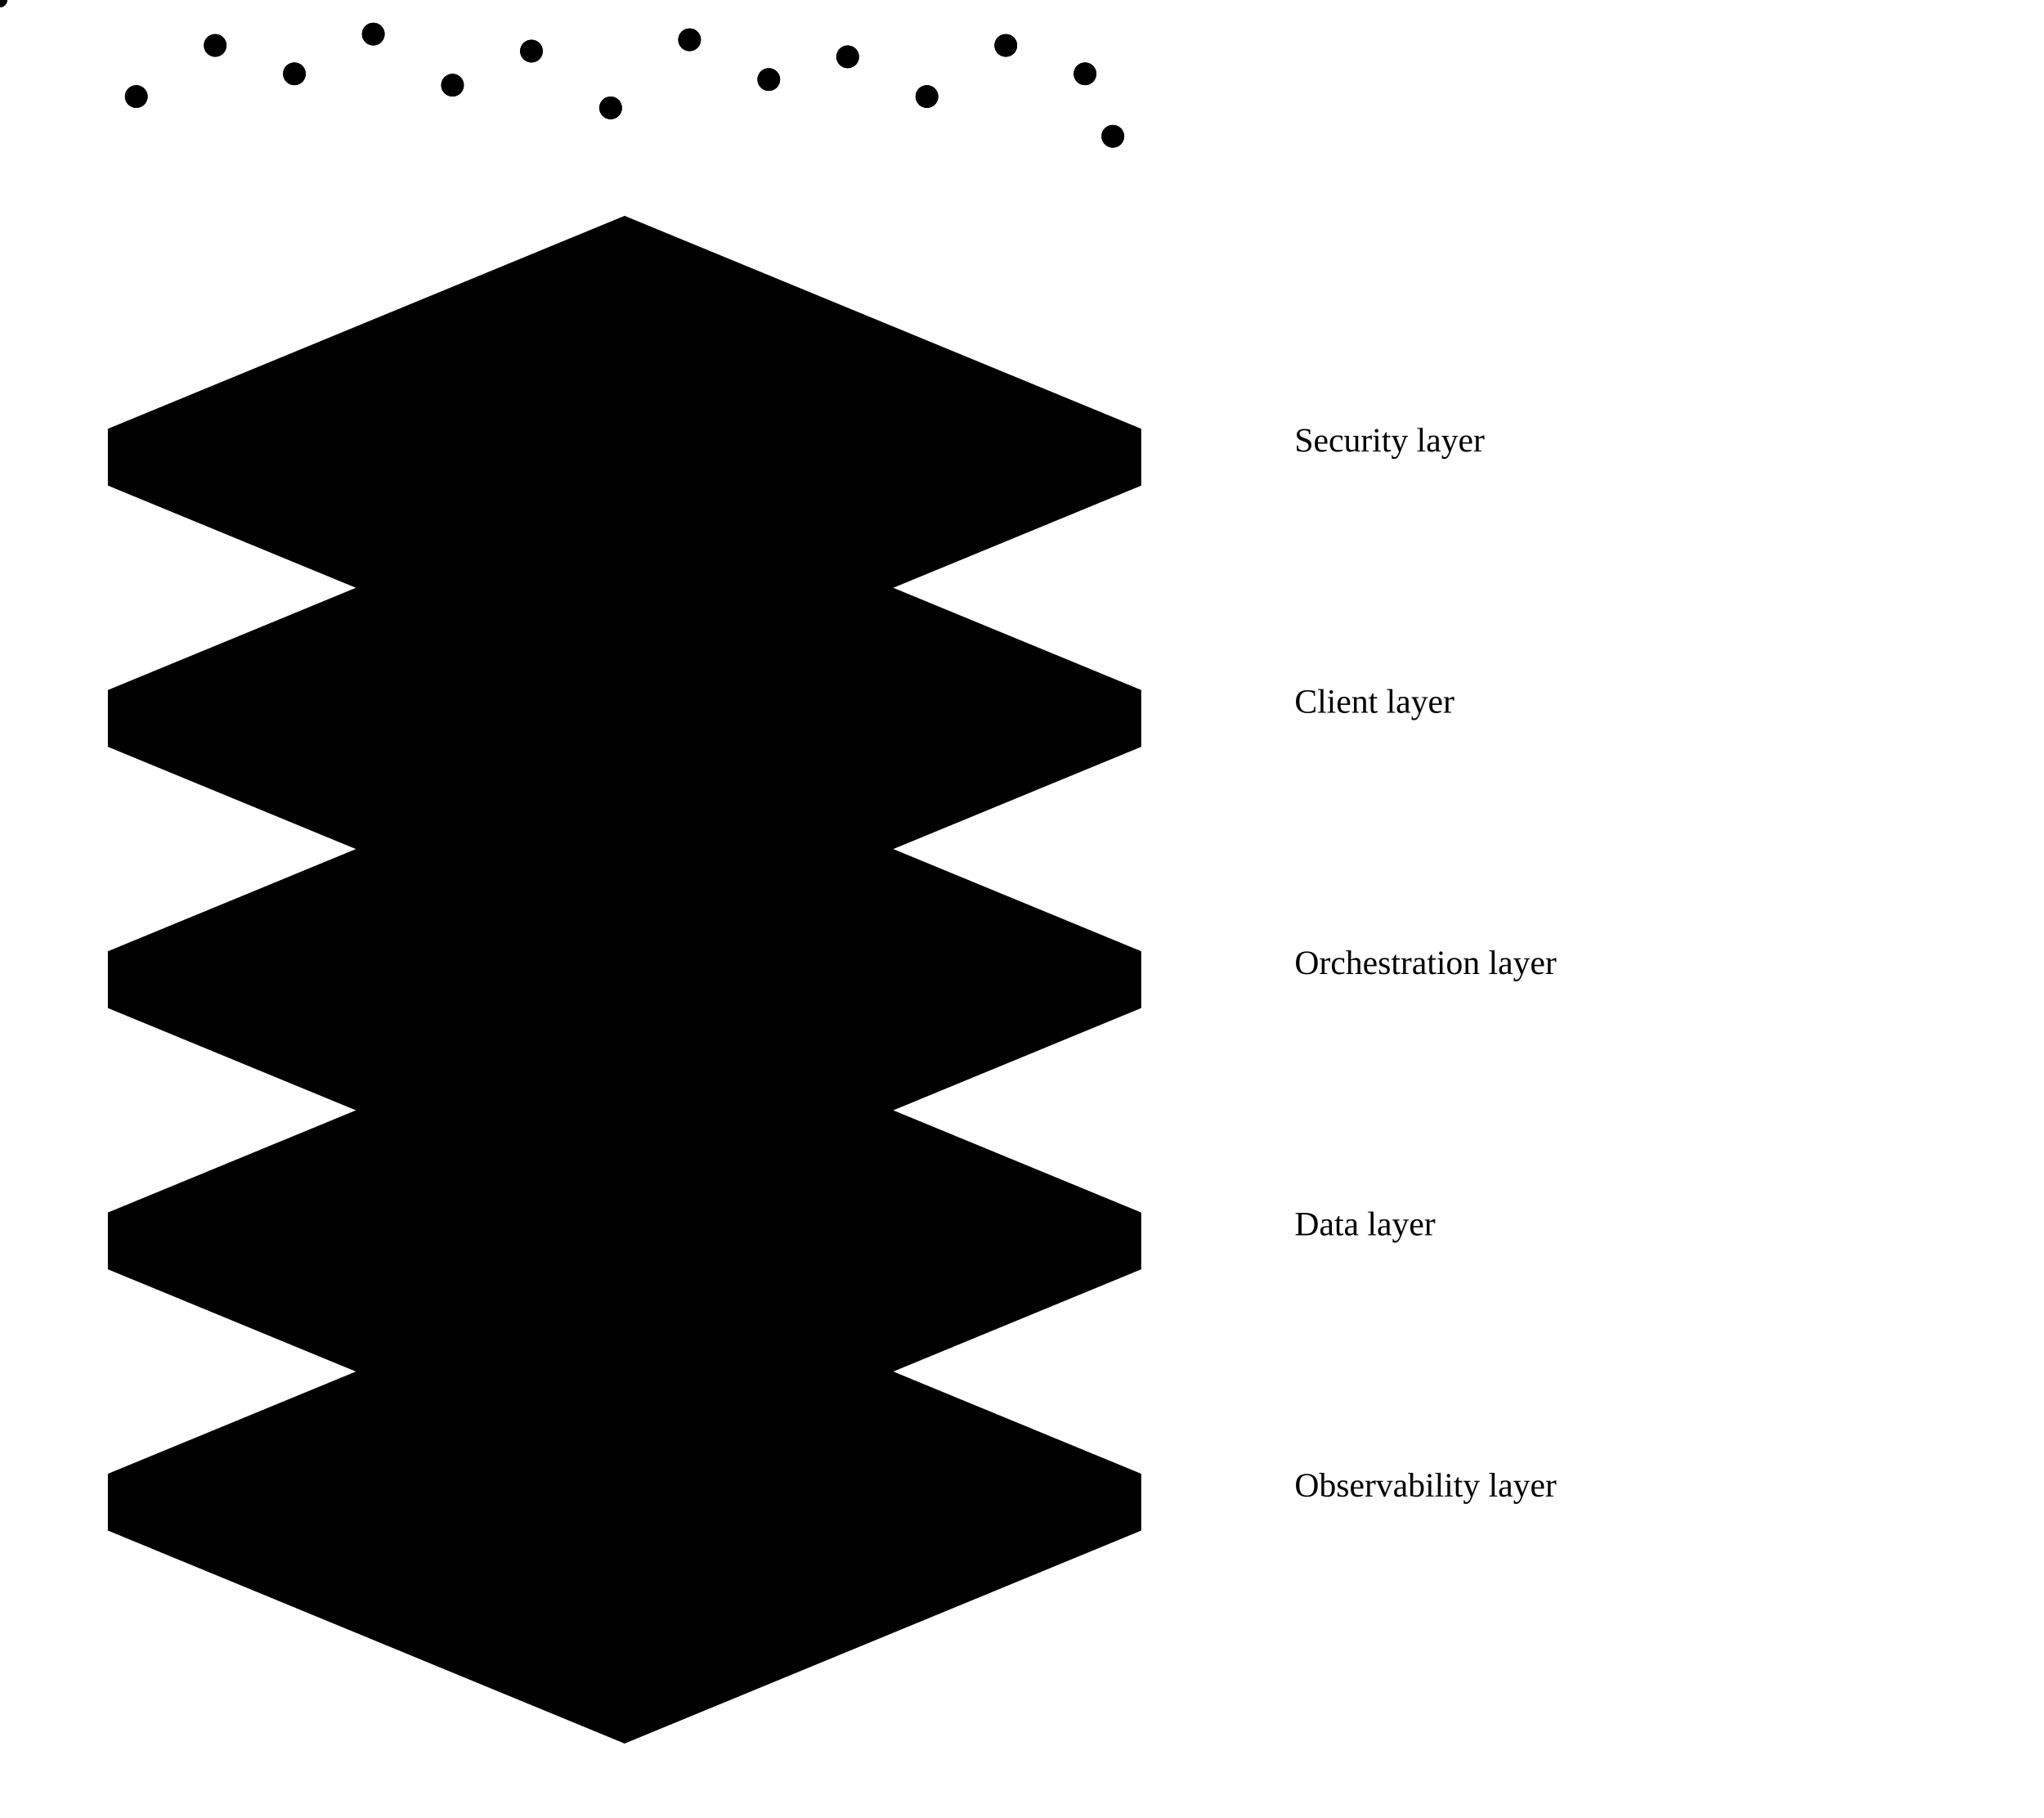
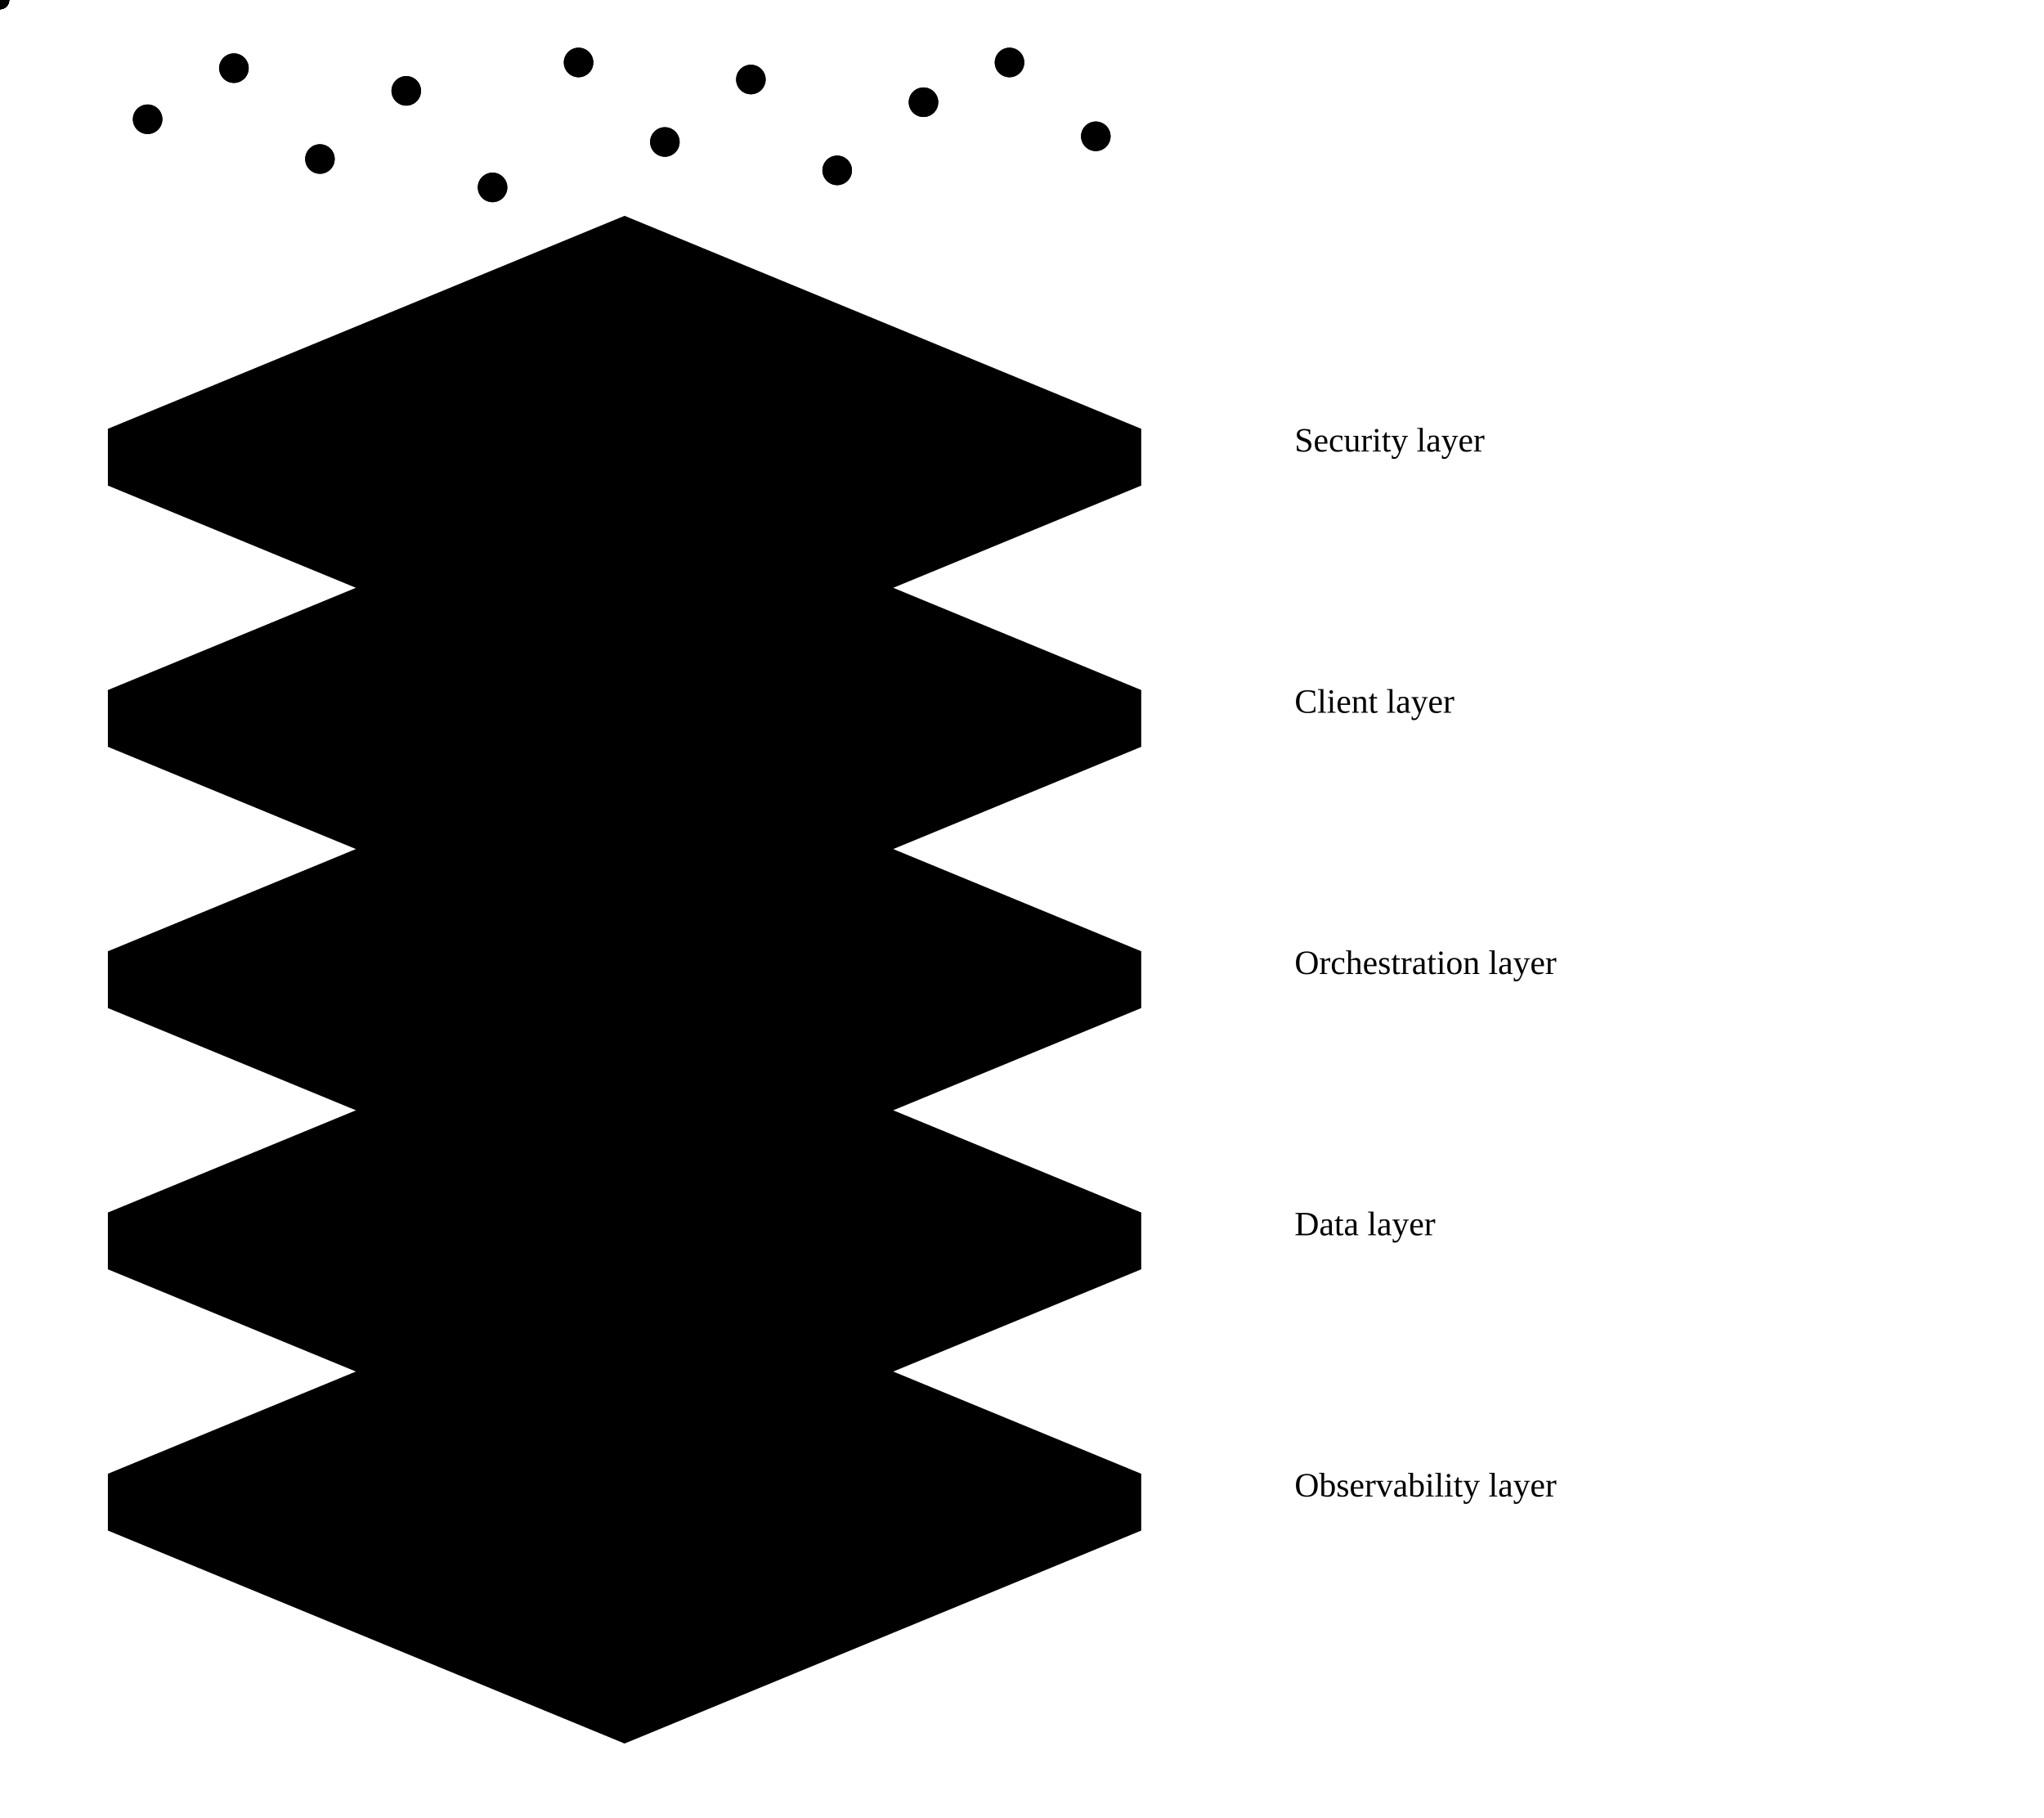
<svg xmlns="http://www.w3.org/2000/svg" class="dusk-stack__diagram" viewBox="0 0 720 640" role="img" aria-labelledby="dusk-stack-diagram-title">
  <defs>
    <symbol id="dusk-stack-icon-nightfall" viewBox="0 0 24 24">
      <path d="M12 2.8 19.4 5.6v5.9c0 4.4-3.1 8-7.4 9.8-4.3-1.8-7.4-5.4-7.4-9.8V5.6Z" />
      <path d="M13.6 8.2a3.6 3.6 0 1 0 2.2 5.6 3 3 0 0 1-2.2-5.6Z" />
    </symbol>
    <symbol id="dusk-stack-icon-dawn" viewBox="0 0 24 24">
      <path d="M7 17a5 5 0 0 1 10 0" />
      <path d="M2.5 17h19M5 21h14" />
      <path d="M12 3v6M9.2 5.8 12 3l2.8 2.8" />
      <path d="m4.9 10.3 1.4 1.4M19.1 10.3l-1.4 1.4" />
    </symbol>
    <symbol id="dusk-stack-icon-twilight" viewBox="0 0 24 24">
      <path d="M7 17a5 5 0 0 1 10 0" />
      <path d="M2.5 17h19M5 21h14" />
      <path d="M9 9.5v-7M6.6 5 9 2.5l2.4 2.5M15 2.5v7M12.6 7 15 9.5l2.4-2.5" />
    </symbol>
    <symbol id="dusk-stack-icon-data" viewBox="0 0 24 24">
      <ellipse cx="12" cy="5.5" rx="7.5" ry="2.8" />
      <path d="M4.5 5.5v13c0 1.5 3.4 2.8 7.5 2.8s7.5-1.3 7.5-2.8v-13" />
      <path d="M4.5 12c0 1.5 3.4 2.8 7.5 2.8s7.5-1.3 7.5-2.8" />
    </symbol>
    <symbol id="dusk-stack-icon-observability" viewBox="0 0 24 24">
      <path d="M2.2 12S5.8 5.2 12 5.2 21.8 12 21.8 12 18.2 18.8 12 18.8 2.2 12 2.2 12Z" />
      <circle cx="12" cy="12" r="3.2" />
    </symbol>
    <linearGradient id="dusk-plate-nightfall" x1="0" y1="0" x2="0" y2="1">
      <stop offset="0" stop-color="#4a5bc2" />
      <stop offset="1" stop-color="#28378f" />
    </linearGradient>
    <linearGradient id="dusk-plate-dawn" x1="0" y1="0" x2="0" y2="1">
      <stop offset="0" stop-color="#fff1dc" />
      <stop offset="1" stop-color="#ffd9a8" />
    </linearGradient>
    <linearGradient id="dusk-plate-twilight" x1="0" y1="0" x2="0" y2="1">
      <stop offset="0" stop-color="#dcaae0" />
      <stop offset="1" stop-color="#bf7fc6" />
    </linearGradient>
    <linearGradient id="dusk-plate-data" x1="0" y1="0" x2="0" y2="1">
      <stop offset="0" stop-color="#93cdf4" />
      <stop offset="1" stop-color="#4ea6e6" />
    </linearGradient>
    <linearGradient id="dusk-plate-observability" x1="0" y1="0" x2="0" y2="1">
      <stop offset="0" stop-color="#ffffff" />
      <stop offset="1" stop-color="#e7ecf4" />
    </linearGradient>
  </defs>
  <g class="dusk-stack__fleet">
-     <path class="dusk-fleet__link" id="dusk-uplink-0" d="M48 34L150 152" />
-     <path class="dusk-fleet__link" id="dusk-uplink-1" d="M75.8 16L160.8 149" />
-     <path class="dusk-fleet__link" id="dusk-uplink-2" d="M103.7 26L171.5 155" />
-     <path class="dusk-fleet__link" id="dusk-uplink-3" d="M131.5 12L182.3 148" />
-     <path class="dusk-fleet__link" id="dusk-uplink-4" d="M159.4 30L193.1 153" />
-     <path class="dusk-fleet__link" id="dusk-uplink-5" d="M187.2 18L203.8 150" />
-     <path class="dusk-fleet__link" id="dusk-uplink-6" d="M215.1 38L214.6 156" />
-     <path class="dusk-fleet__link" id="dusk-uplink-7" d="M242.9 14L225.4 149" />
-     <path class="dusk-fleet__link" id="dusk-uplink-8" d="M270.8 28L236.2 154" />
-     <path class="dusk-fleet__link" id="dusk-uplink-9" d="M298.6 20L246.9 151" />
-     <path class="dusk-fleet__link" id="dusk-uplink-10" d="M326.5 34L257.7 155" />
-     <path class="dusk-fleet__link" id="dusk-uplink-11" d="M354.3 16L268.5 148" />
-     <path class="dusk-fleet__link" id="dusk-uplink-12" d="M382.2 26L279.2 152" />
-     <path class="dusk-fleet__link" id="dusk-uplink-13" d="M392 48L290 150" />
-     <circle class="dusk-packet" r="2.5">
+     <path class="dusk-fleet__link" id="dusk-uplink-0" d="M52 42L152 152" />
+     <path class="dusk-fleet__link" id="dusk-uplink-1" d="M82.4 24L164.4 149" />
+     <path class="dusk-fleet__link" id="dusk-uplink-2" d="M112.7 56L176.7 155" />
+     <path class="dusk-fleet__link" id="dusk-uplink-3" d="M143.1 32L189.1 148" />
+     <path class="dusk-fleet__link" id="dusk-uplink-4" d="M173.5 66L201.5 153" />
+     <path class="dusk-fleet__link" id="dusk-uplink-5" d="M203.8 22L213.8 150" />
+     <path class="dusk-fleet__link" id="dusk-uplink-6" d="M234.2 50L226.2 156" />
+     <path class="dusk-fleet__link" id="dusk-uplink-7" d="M264.5 28L238.5 149" />
+     <path class="dusk-fleet__link" id="dusk-uplink-8" d="M294.9 60L250.9 154" />
+     <path class="dusk-fleet__link" id="dusk-uplink-9" d="M325.3 36L263.3 151" />
+     <path class="dusk-fleet__link" id="dusk-uplink-10" d="M355.6 22L275.6 155" />
+     <path class="dusk-fleet__link" id="dusk-uplink-11" d="M386 48L288 150" />
+     <circle class="dusk-packet" r="3.25">
      <animateMotion dur="4.2s" begin="-0.0s" repeatCount="indefinite" keyPoints="0;1;1" keyTimes="0;0.45;1" calcMode="linear">
        <mpath href="#dusk-uplink-0" />
      </animateMotion>
    </circle>
-     <circle class="dusk-packet" r="2.5">
+     <circle class="dusk-packet" r="3.25">
      <animateMotion dur="5.4s" begin="-2.3s" repeatCount="indefinite" keyPoints="1;0;0" keyTimes="0;0.45;1" calcMode="linear">
        <mpath href="#dusk-uplink-2" />
      </animateMotion>
    </circle>
-     <circle class="dusk-packet" r="2.5">
+     <circle class="dusk-packet" r="3.25">
      <animateMotion dur="4.8s" begin="-4.1s" repeatCount="indefinite" keyPoints="0;1;1" keyTimes="0;0.45;1" calcMode="linear">
        <mpath href="#dusk-uplink-4" />
      </animateMotion>
    </circle>
-     <circle class="dusk-packet" r="2.5">
+     <circle class="dusk-packet" r="3.25">
      <animateMotion dur="6.0s" begin="-1.2s" repeatCount="indefinite" keyPoints="1;0;0" keyTimes="0;0.45;1" calcMode="linear">
        <mpath href="#dusk-uplink-6" />
      </animateMotion>
    </circle>
-     <circle class="dusk-packet" r="2.5">
+     <circle class="dusk-packet" r="3.25">
      <animateMotion dur="5.1s" begin="-3.4s" repeatCount="indefinite" keyPoints="0;1;1" keyTimes="0;0.45;1" calcMode="linear">
        <mpath href="#dusk-uplink-8" />
      </animateMotion>
    </circle>
-     <circle class="dusk-packet" r="2.5">
+     <circle class="dusk-packet" r="3.25">
      <animateMotion dur="4.5s" begin="-0.7s" repeatCount="indefinite" keyPoints="1;0;0" keyTimes="0;0.45;1" calcMode="linear">
        <mpath href="#dusk-uplink-10" />
      </animateMotion>
    </circle>
-     <circle class="dusk-packet" r="2.5">
+     <circle class="dusk-packet" r="3.25">
      <animateMotion dur="5.7s" begin="-2.9s" repeatCount="indefinite" keyPoints="0;1;1" keyTimes="0;0.45;1" calcMode="linear">
-         <mpath href="#dusk-uplink-12" />
+         <mpath href="#dusk-uplink-11" />
      </animateMotion>
    </circle>
-     <circle class="dusk-node__pulse" cx="48" cy="34" r="4" style="animation-delay: -0s" />
-     <circle class="dusk-stack__node" cx="48" cy="34" r="4" />
-     <circle class="dusk-node__pulse" cx="75.8" cy="16" r="4" style="animation-delay: -0.8s" />
-     <circle class="dusk-stack__node" cx="75.8" cy="16" r="4" />
-     <circle class="dusk-node__pulse" cx="103.7" cy="26" r="4" style="animation-delay: -1.7s" />
-     <circle class="dusk-stack__node" cx="103.7" cy="26" r="4" />
-     <circle class="dusk-node__pulse" cx="131.5" cy="12" r="4" style="animation-delay: -0.1s" />
-     <circle class="dusk-stack__node" cx="131.5" cy="12" r="4" />
-     <circle class="dusk-node__pulse" cx="159.4" cy="30" r="4" style="animation-delay: -0.9s" />
-     <circle class="dusk-stack__node" cx="159.4" cy="30" r="4" />
-     <circle class="dusk-node__pulse" cx="187.2" cy="18" r="4" style="animation-delay: -1.7s" />
-     <circle class="dusk-stack__node" cx="187.2" cy="18" r="4" />
-     <circle class="dusk-node__pulse" cx="215.1" cy="38" r="4" style="animation-delay: -0.2s" />
-     <circle class="dusk-stack__node" cx="215.1" cy="38" r="4" />
-     <circle class="dusk-node__pulse" cx="242.9" cy="14" r="4" style="animation-delay: -1s" />
-     <circle class="dusk-stack__node" cx="242.9" cy="14" r="4" />
-     <circle class="dusk-node__pulse" cx="270.8" cy="28" r="4" style="animation-delay: -1.8s" />
-     <circle class="dusk-stack__node" cx="270.8" cy="28" r="4" />
-     <circle class="dusk-node__pulse" cx="298.6" cy="20" r="4" style="animation-delay: -0.3s" />
-     <circle class="dusk-stack__node" cx="298.6" cy="20" r="4" />
-     <circle class="dusk-node__pulse" cx="326.5" cy="34" r="4" style="animation-delay: -1.1s" />
-     <circle class="dusk-stack__node" cx="326.5" cy="34" r="4" />
-     <circle class="dusk-node__pulse" cx="354.3" cy="16" r="4" style="animation-delay: -1.9s" />
-     <circle class="dusk-stack__node" cx="354.3" cy="16" r="4" />
-     <circle class="dusk-node__pulse" cx="382.2" cy="26" r="4" style="animation-delay: -0.4s" />
-     <circle class="dusk-stack__node" cx="382.2" cy="26" r="4" />
-     <circle class="dusk-node__pulse" cx="392" cy="48" r="4" style="animation-delay: -1.2s" />
-     <circle class="dusk-stack__node" cx="392" cy="48" r="4" />
+     <circle class="dusk-node__pulse" cx="52" cy="42" r="5.2" style="animation-delay: -0s" />
+     <circle class="dusk-stack__node" cx="52" cy="42" r="5.2" />
+     <circle class="dusk-node__pulse" cx="82.4" cy="24" r="5.2" style="animation-delay: -0.8s" />
+     <circle class="dusk-stack__node" cx="82.4" cy="24" r="5.2" />
+     <circle class="dusk-node__pulse" cx="112.7" cy="56" r="5.2" style="animation-delay: -1.7s" />
+     <circle class="dusk-stack__node" cx="112.7" cy="56" r="5.2" />
+     <circle class="dusk-node__pulse" cx="143.1" cy="32" r="5.2" style="animation-delay: -0.1s" />
+     <circle class="dusk-stack__node" cx="143.1" cy="32" r="5.2" />
+     <circle class="dusk-node__pulse" cx="173.5" cy="66" r="5.2" style="animation-delay: -0.9s" />
+     <circle class="dusk-stack__node" cx="173.5" cy="66" r="5.2" />
+     <circle class="dusk-node__pulse" cx="203.8" cy="22" r="5.2" style="animation-delay: -1.7s" />
+     <circle class="dusk-stack__node" cx="203.8" cy="22" r="5.2" />
+     <circle class="dusk-node__pulse" cx="234.2" cy="50" r="5.2" style="animation-delay: -0.2s" />
+     <circle class="dusk-stack__node" cx="234.2" cy="50" r="5.2" />
+     <circle class="dusk-node__pulse" cx="264.5" cy="28" r="5.2" style="animation-delay: -1s" />
+     <circle class="dusk-stack__node" cx="264.5" cy="28" r="5.2" />
+     <circle class="dusk-node__pulse" cx="294.9" cy="60" r="5.2" style="animation-delay: -1.8s" />
+     <circle class="dusk-stack__node" cx="294.9" cy="60" r="5.2" />
+     <circle class="dusk-node__pulse" cx="325.3" cy="36" r="5.2" style="animation-delay: -0.3s" />
+     <circle class="dusk-stack__node" cx="325.3" cy="36" r="5.2" />
+     <circle class="dusk-node__pulse" cx="355.6" cy="22" r="5.2" style="animation-delay: -1.1s" />
+     <circle class="dusk-stack__node" cx="355.6" cy="22" r="5.2" />
+     <circle class="dusk-node__pulse" cx="386" cy="48" r="5.2" style="animation-delay: -1.9s" />
+     <circle class="dusk-stack__node" cx="386" cy="48" r="5.2" />
  </g>
  <g class="dusk-plate" data-layer="observability">
    <polygon class="dusk-plate__left" fill="#c9d2e0" stroke="#c9d2e0" stroke-width="1.5" stroke-linejoin="round" points="40,520 220,594 220,612 40,538" />
    <polygon class="dusk-plate__right" fill="#adb8c9" stroke="#adb8c9" stroke-width="1.5" stroke-linejoin="round" points="220,594 400,520 400,538 220,612" />
    <polygon class="dusk-plate__top" fill="url(#dusk-plate-observability)" points="220,446 400,520 220,594 40,520" />
    <polygon class="dusk-plate__veil" points="220,444 402,519 402,539 220,614 38,539 38,519" />
    <g class="dusk-plate__print" transform="matrix(0.925 0.38 -0.925 0.38 69.6 520)" style="--dusk-print: #4a5668">
      <use class="dusk-plate__print-icon" href="#dusk-stack-icon-observability" x="0" y="-16" width="18" height="18" />
      <text x="24" y="0">Observability</text>
    </g>
    <path class="dusk-plate__leader" d="M414 520H444" />
    <text class="dusk-plate__name" x="456" y="527">Observability layer</text>
  </g>
  <g class="dusk-plate" data-layer="data">
    <polygon class="dusk-plate__left" fill="#3b8bc8" stroke="#3b8bc8" stroke-width="1.5" stroke-linejoin="round" points="40,428 220,502 220,520 40,446" />
    <polygon class="dusk-plate__right" fill="#2f70a3" stroke="#2f70a3" stroke-width="1.5" stroke-linejoin="round" points="220,502 400,428 400,446 220,520" />
    <polygon class="dusk-plate__top" fill="url(#dusk-plate-data)" points="220,354 400,428 220,502 40,428" />
    <polygon class="dusk-plate__veil" points="220,352 402,427 402,447 220,522 38,447 38,427" />
    <g class="dusk-plate__print" transform="matrix(0.925 0.38 -0.925 0.38 69.6 428)" style="--dusk-print: #0d3a5e">
      <use class="dusk-plate__print-icon" href="#dusk-stack-icon-data" x="0" y="-16" width="18" height="18" />
      <text x="24" y="0">Data</text>
    </g>
    <path class="dusk-plate__leader" d="M414 428H444" />
    <text class="dusk-plate__name" x="456" y="435">Data layer</text>
  </g>
  <g class="dusk-plate" data-layer="twilight">
    <polygon class="dusk-plate__left" fill="#9d64a4" stroke="#9d64a4" stroke-width="1.5" stroke-linejoin="round" points="40,336 220,410 220,428 40,354" />
    <polygon class="dusk-plate__right" fill="#7f4f85" stroke="#7f4f85" stroke-width="1.5" stroke-linejoin="round" points="220,410 400,336 400,354 220,428" />
    <polygon class="dusk-plate__top" fill="url(#dusk-plate-twilight)" points="220,262 400,336 220,410 40,336" />
    <polygon class="dusk-plate__veil" points="220,260 402,335 402,355 220,430 38,355 38,335" />
    <g class="dusk-plate__print" transform="matrix(0.925 0.38 -0.925 0.38 69.6 336)" style="--dusk-print: #45214a">
      <use class="dusk-plate__print-icon" href="#dusk-stack-icon-twilight" x="0" y="-16" width="18" height="18" />
      <text x="24" y="0">Twilight</text>
    </g>
    <path class="dusk-plate__leader" d="M414 336H444" />
    <text class="dusk-plate__name" x="456" y="343">Orchestration layer</text>
  </g>
  <g class="dusk-plate" data-layer="dawn">
    <polygon class="dusk-plate__left" fill="#e7bb84" stroke="#e7bb84" stroke-width="1.5" stroke-linejoin="round" points="40,244 220,318 220,336 40,262" />
    <polygon class="dusk-plate__right" fill="#c99d68" stroke="#c99d68" stroke-width="1.5" stroke-linejoin="round" points="220,318 400,244 400,262 220,336" />
    <polygon class="dusk-plate__top" fill="url(#dusk-plate-dawn)" points="220,170 400,244 220,318 40,244" />
    <polygon class="dusk-plate__veil" points="220,168 402,243 402,263 220,338 38,263 38,243" />
    <g class="dusk-plate__print" transform="matrix(0.925 0.38 -0.925 0.38 69.6 244)" style="--dusk-print: #7a4a12">
      <use class="dusk-plate__print-icon" href="#dusk-stack-icon-dawn" x="0" y="-16" width="18" height="18" />
      <text x="24" y="0">Dawn</text>
    </g>
    <path class="dusk-plate__leader" d="M414 244H444" />
    <text class="dusk-plate__name" x="456" y="251">Client layer</text>
  </g>
  <g class="dusk-plate" data-layer="nightfall">
    <polygon class="dusk-plate__left" fill="#1f2b72" stroke="#1f2b72" stroke-width="1.5" stroke-linejoin="round" points="40,152 220,226 220,244 40,170" />
    <polygon class="dusk-plate__right" fill="#172057" stroke="#172057" stroke-width="1.5" stroke-linejoin="round" points="220,226 400,152 400,170 220,244" />
    <polygon class="dusk-plate__top" fill="url(#dusk-plate-nightfall)" points="220,78 400,152 220,226 40,152" />
    <polygon class="dusk-plate__veil" points="220,76 402,151 402,171 220,246 38,171 38,151" />
    <g class="dusk-plate__print" transform="matrix(0.925 0.38 -0.925 0.38 69.6 152)" style="--dusk-print: #f7f1d8">
      <use class="dusk-plate__print-icon" href="#dusk-stack-icon-nightfall" x="0" y="-16" width="18" height="18" />
      <text x="24" y="0">Nightfall</text>
    </g>
    <path class="dusk-plate__leader" d="M414 152H444" />
    <text class="dusk-plate__name" x="456" y="159">Security layer</text>
  </g>
</svg>
